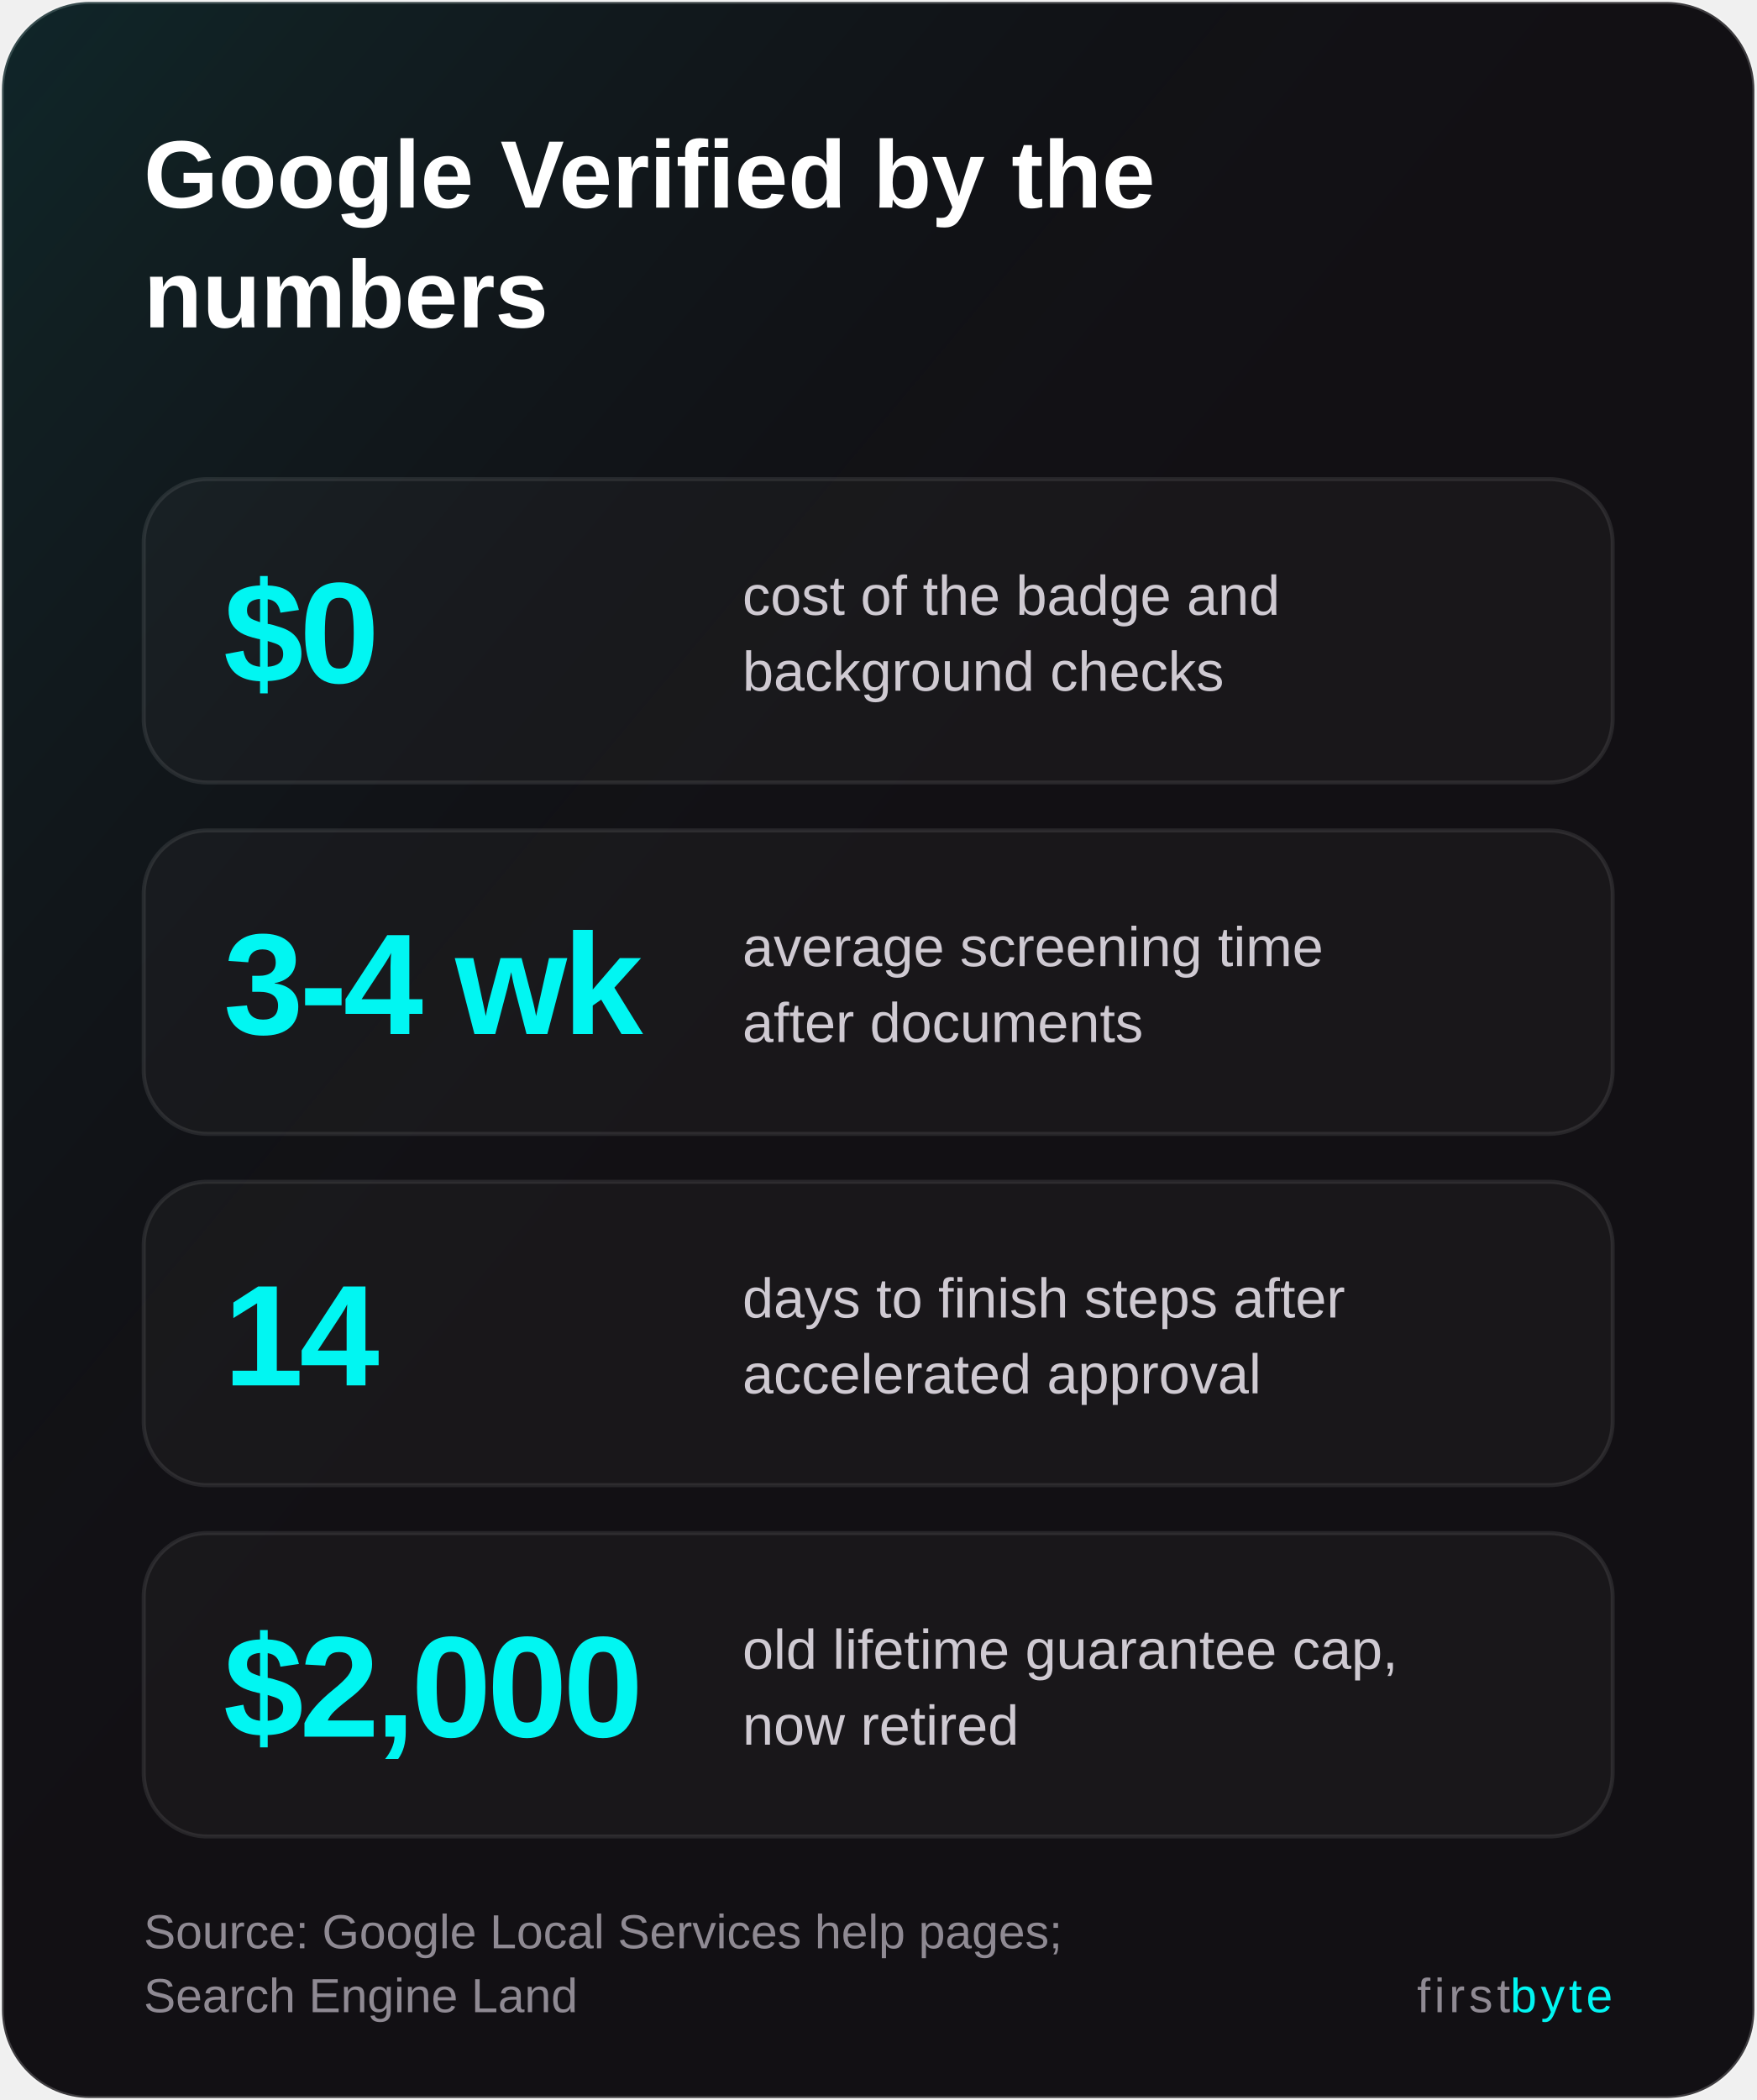
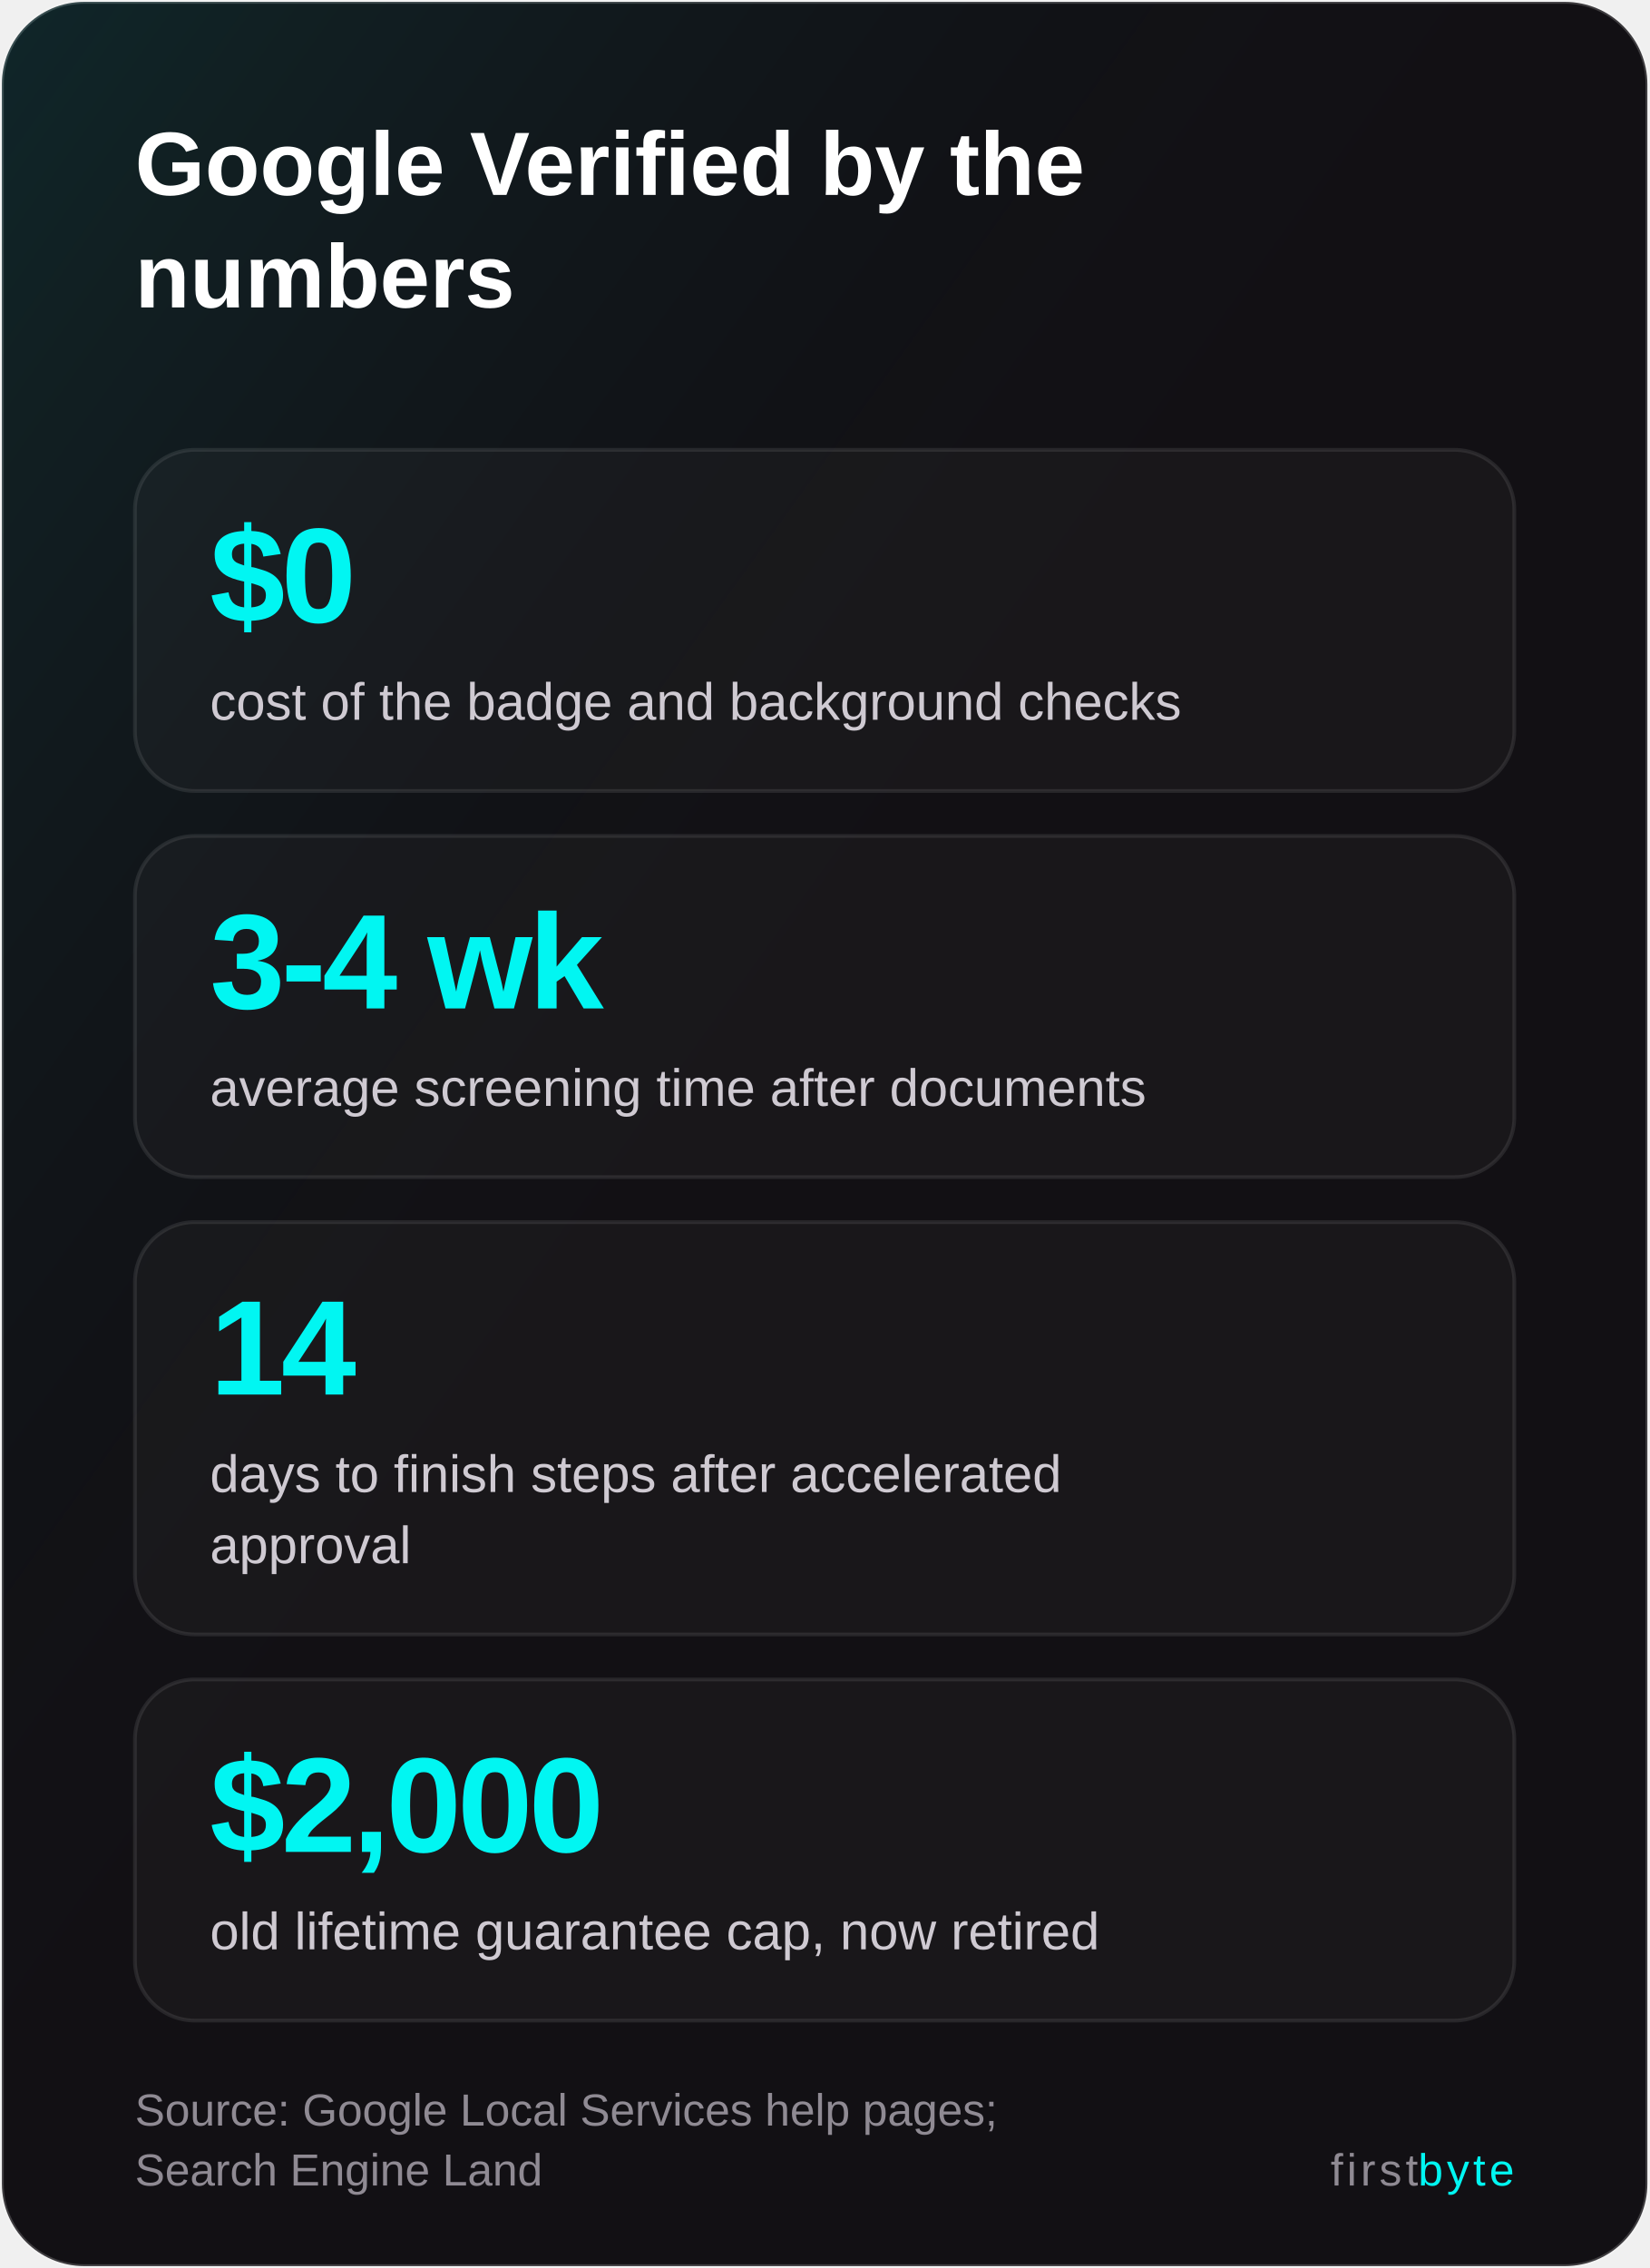
- <svg xmlns="http://www.w3.org/2000/svg" viewBox="0 0 440 526" width="440" height="526" role="img" aria-labelledby="t450157">
+ <svg xmlns="http://www.w3.org/2000/svg" viewBox="0 0 440 605" width="440" height="605" role="img" aria-labelledby="t202685">
  <defs>
-     <linearGradient id="g450157" x1="0" y1="0" x2="1" y2="1">
+     <linearGradient id="g202685" x1="0" y1="0" x2="1" y2="1">
      <stop offset="0" stop-color="#01f6f2" stop-opacity=".10" />
      <stop offset=".5" stop-color="#121014" stop-opacity="0" />
    </linearGradient>
-     <linearGradient id="bar450157" x1="0" y1="0" x2="1" y2="0">
+     <linearGradient id="bar202685" x1="0" y1="0" x2="1" y2="0">
      <stop offset="0" stop-color="#01f6f2" />
      <stop offset="1" stop-color="#3ad7ff" />
    </linearGradient>
  </defs>
-   <rect x=".5" y=".5" width="439" height="525" rx="22" fill="#121014" stroke="rgba(255,255,255,.18)" />
-   <rect x=".5" y=".5" width="439" height="525" rx="22" fill="url(#g450157)" />
+   <rect x=".5" y=".5" width="439" height="604" rx="22" fill="#121014" stroke="rgba(255,255,255,.18)" />
+   <rect x=".5" y=".5" width="439" height="604" rx="22" fill="url(#g202685)" />
  <text x="36" y="52" fill="#ffffff" font-family="'Funnel Display', Figtree, 'Helvetica Neue', Arial, sans-serif" font-size="24" font-weight="600">
    <tspan x="36" dy="0">Google Verified by the</tspan>
    <tspan x="36" dy="30">numbers</tspan>
  </text>
-   <rect x="36" y="120" width="368" height="76" rx="16" fill="rgba(255,255,255,.03)" stroke="rgba(255,255,255,.09)" />
-   <text x="56" y="171" fill="#01f6f2" font-family="'Funnel Display', Figtree, 'Helvetica Neue', Arial, sans-serif" font-size="36" font-weight="600" letter-spacing="-1">$0</text>
-   <text x="186" y="154" fill="#cfcad2" font-family="Figtree, 'Helvetica Neue', Arial, sans-serif" font-size="14">
-     <tspan x="186" dy="0">cost of the badge and</tspan>
-     <tspan x="186" dy="19">background checks</tspan>
+   <rect x="36" y="120" width="368" height="91" rx="16" fill="rgba(255,255,255,.03)" stroke="rgba(255,255,255,.09)" />
+   <text x="56" y="166" fill="#01f6f2" font-family="'Funnel Display', Figtree, 'Helvetica Neue', Arial, sans-serif" font-size="36" font-weight="600" letter-spacing="-1">$0</text>
+   <text x="56" y="192" fill="#cfcad2" font-family="Figtree, 'Helvetica Neue', Arial, sans-serif" font-size="14">
+     <tspan x="56" dy="0">cost of the badge and background checks</tspan>
  </text>
-   <rect x="36" y="208" width="368" height="76" rx="16" fill="rgba(255,255,255,.03)" stroke="rgba(255,255,255,.09)" />
-   <text x="56" y="259" fill="#01f6f2" font-family="'Funnel Display', Figtree, 'Helvetica Neue', Arial, sans-serif" font-size="36" font-weight="600" letter-spacing="-1">3-4 wk</text>
-   <text x="186" y="242" fill="#cfcad2" font-family="Figtree, 'Helvetica Neue', Arial, sans-serif" font-size="14">
-     <tspan x="186" dy="0">average screening time</tspan>
-     <tspan x="186" dy="19">after documents</tspan>
+   <rect x="36" y="223" width="368" height="91" rx="16" fill="rgba(255,255,255,.03)" stroke="rgba(255,255,255,.09)" />
+   <text x="56" y="269" fill="#01f6f2" font-family="'Funnel Display', Figtree, 'Helvetica Neue', Arial, sans-serif" font-size="36" font-weight="600" letter-spacing="-1">3-4 wk</text>
+   <text x="56" y="295" fill="#cfcad2" font-family="Figtree, 'Helvetica Neue', Arial, sans-serif" font-size="14">
+     <tspan x="56" dy="0">average screening time after documents</tspan>
  </text>
-   <rect x="36" y="296" width="368" height="76" rx="16" fill="rgba(255,255,255,.03)" stroke="rgba(255,255,255,.09)" />
-   <text x="56" y="347" fill="#01f6f2" font-family="'Funnel Display', Figtree, 'Helvetica Neue', Arial, sans-serif" font-size="36" font-weight="600" letter-spacing="-1">14</text>
-   <text x="186" y="330" fill="#cfcad2" font-family="Figtree, 'Helvetica Neue', Arial, sans-serif" font-size="14">
-     <tspan x="186" dy="0">days to finish steps after</tspan>
-     <tspan x="186" dy="19">accelerated approval</tspan>
+   <rect x="36" y="326" width="368" height="110" rx="16" fill="rgba(255,255,255,.03)" stroke="rgba(255,255,255,.09)" />
+   <text x="56" y="372" fill="#01f6f2" font-family="'Funnel Display', Figtree, 'Helvetica Neue', Arial, sans-serif" font-size="36" font-weight="600" letter-spacing="-1">14</text>
+   <text x="56" y="398" fill="#cfcad2" font-family="Figtree, 'Helvetica Neue', Arial, sans-serif" font-size="14">
+     <tspan x="56" dy="0">days to finish steps after accelerated</tspan>
+     <tspan x="56" dy="19">approval</tspan>
  </text>
-   <rect x="36" y="384" width="368" height="76" rx="16" fill="rgba(255,255,255,.03)" stroke="rgba(255,255,255,.09)" />
-   <text x="56" y="435" fill="#01f6f2" font-family="'Funnel Display', Figtree, 'Helvetica Neue', Arial, sans-serif" font-size="36" font-weight="600" letter-spacing="-1">$2,000</text>
-   <text x="186" y="418" fill="#cfcad2" font-family="Figtree, 'Helvetica Neue', Arial, sans-serif" font-size="14">
-     <tspan x="186" dy="0">old lifetime guarantee cap,</tspan>
-     <tspan x="186" dy="19">now retired</tspan>
+   <rect x="36" y="448" width="368" height="91" rx="16" fill="rgba(255,255,255,.03)" stroke="rgba(255,255,255,.09)" />
+   <text x="56" y="494" fill="#01f6f2" font-family="'Funnel Display', Figtree, 'Helvetica Neue', Arial, sans-serif" font-size="36" font-weight="600" letter-spacing="-1">$2,000</text>
+   <text x="56" y="520" fill="#cfcad2" font-family="Figtree, 'Helvetica Neue', Arial, sans-serif" font-size="14">
+     <tspan x="56" dy="0">old lifetime guarantee cap, now retired</tspan>
  </text>
-   <text x="36" y="488" fill="#8f8a93" font-family="Figtree, 'Helvetica Neue', Arial, sans-serif" font-size="12">
+   <text x="36" y="567" fill="#8f8a93" font-family="Figtree, 'Helvetica Neue', Arial, sans-serif" font-size="12">
    <tspan x="36" dy="0">Source: Google Local Services help pages;</tspan>
    <tspan x="36" dy="16">Search Engine Land</tspan>
  </text>
-   <text x="404" y="504" text-anchor="end" fill="#8f8a93" font-family="'Funnel Display', Figtree, 'Helvetica Neue', Arial, sans-serif" font-size="12" letter-spacing="1">first<tspan fill="#01f6f2">byte</tspan>
+   <text x="404" y="583" text-anchor="end" fill="#8f8a93" font-family="'Funnel Display', Figtree, 'Helvetica Neue', Arial, sans-serif" font-size="12" letter-spacing="1">first<tspan fill="#01f6f2">byte</tspan>
  </text>
</svg>
